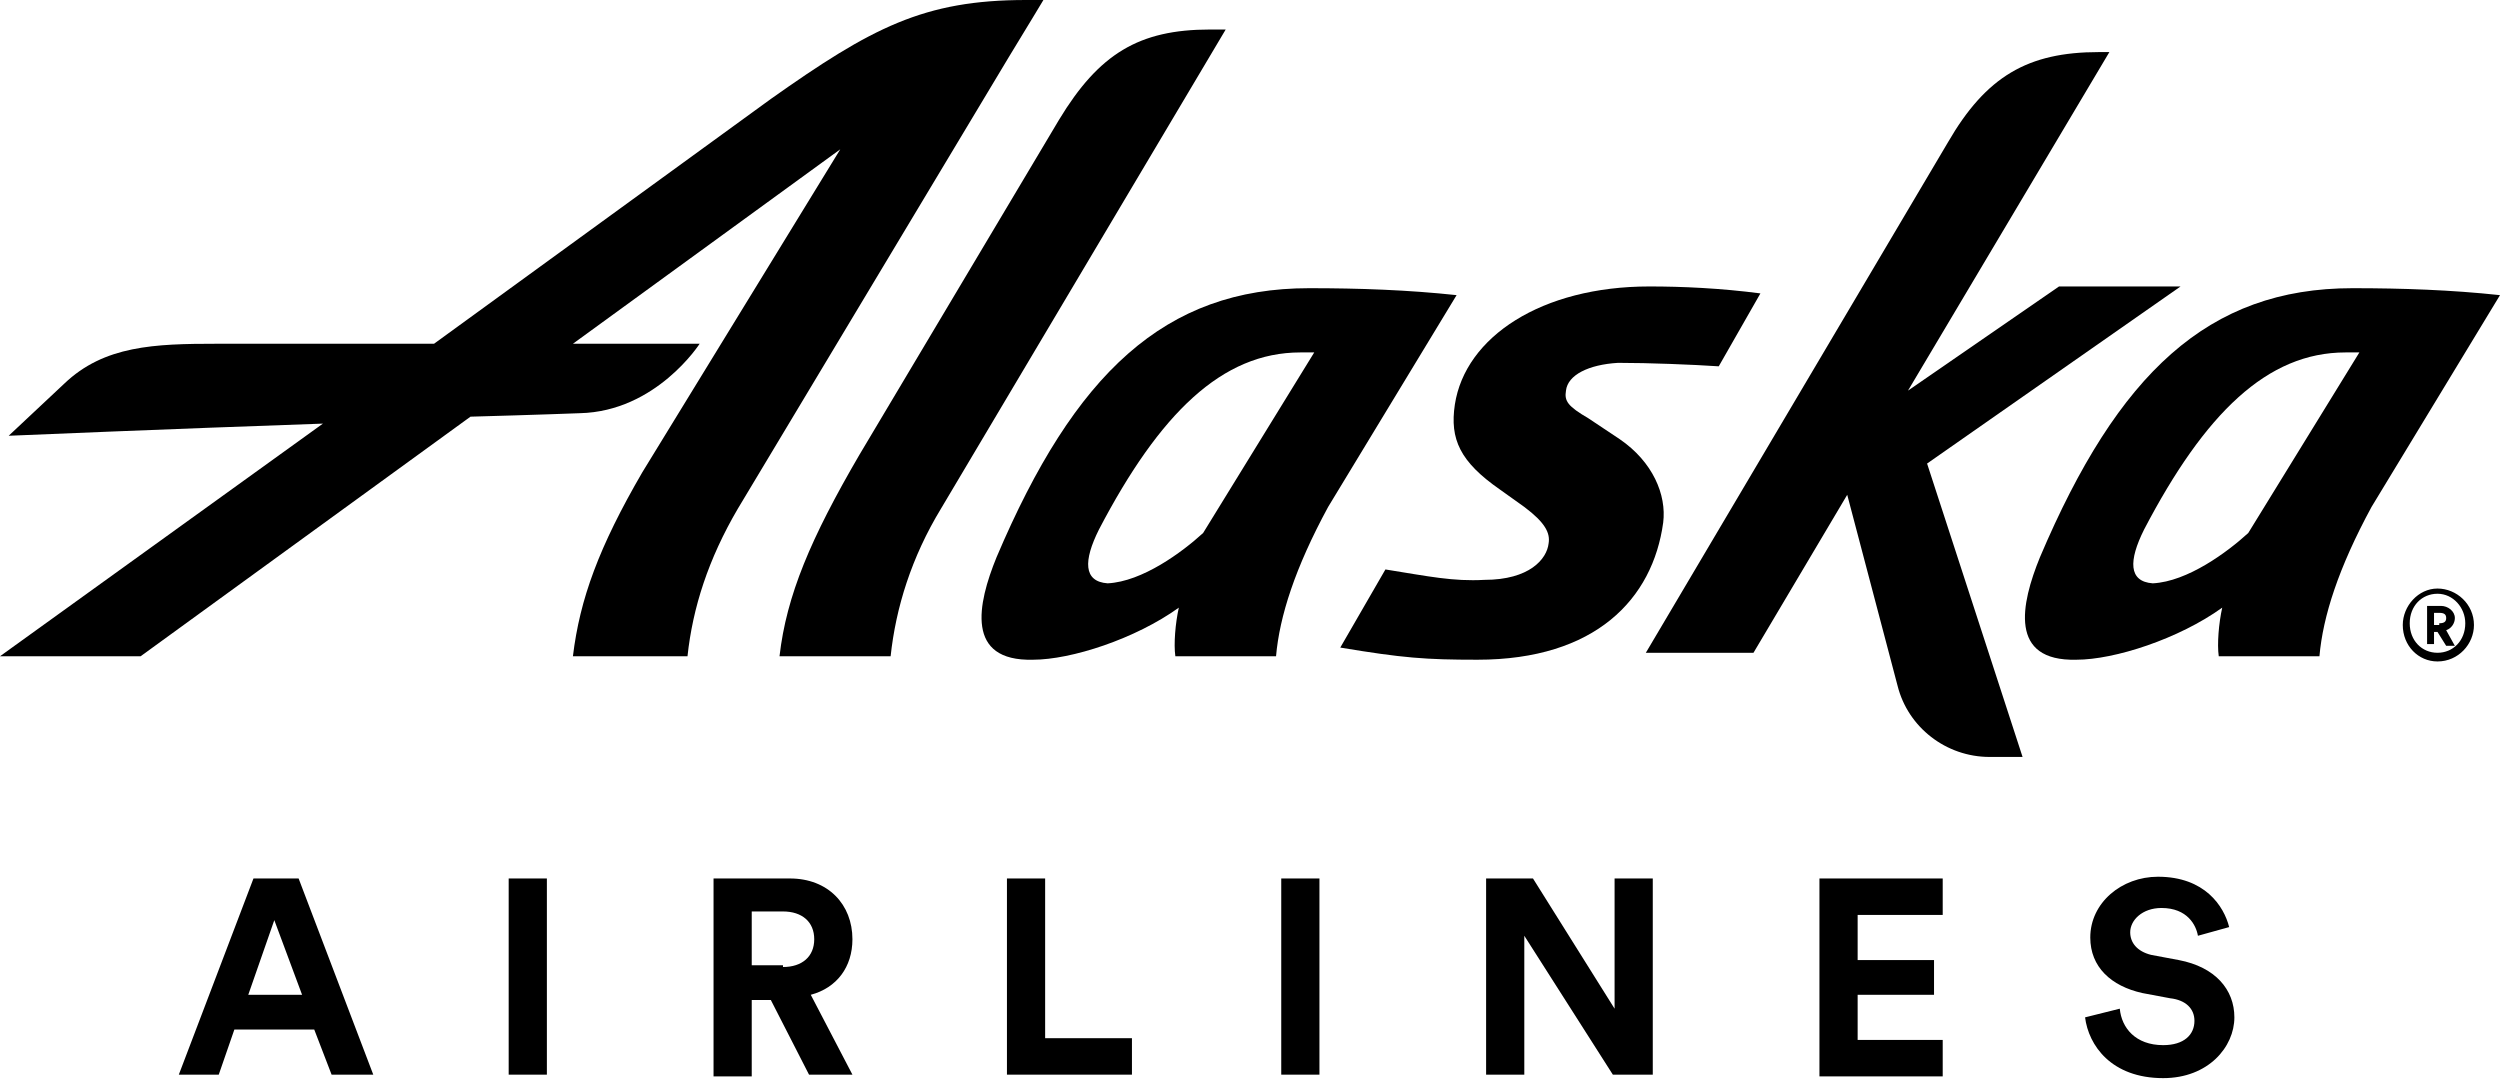
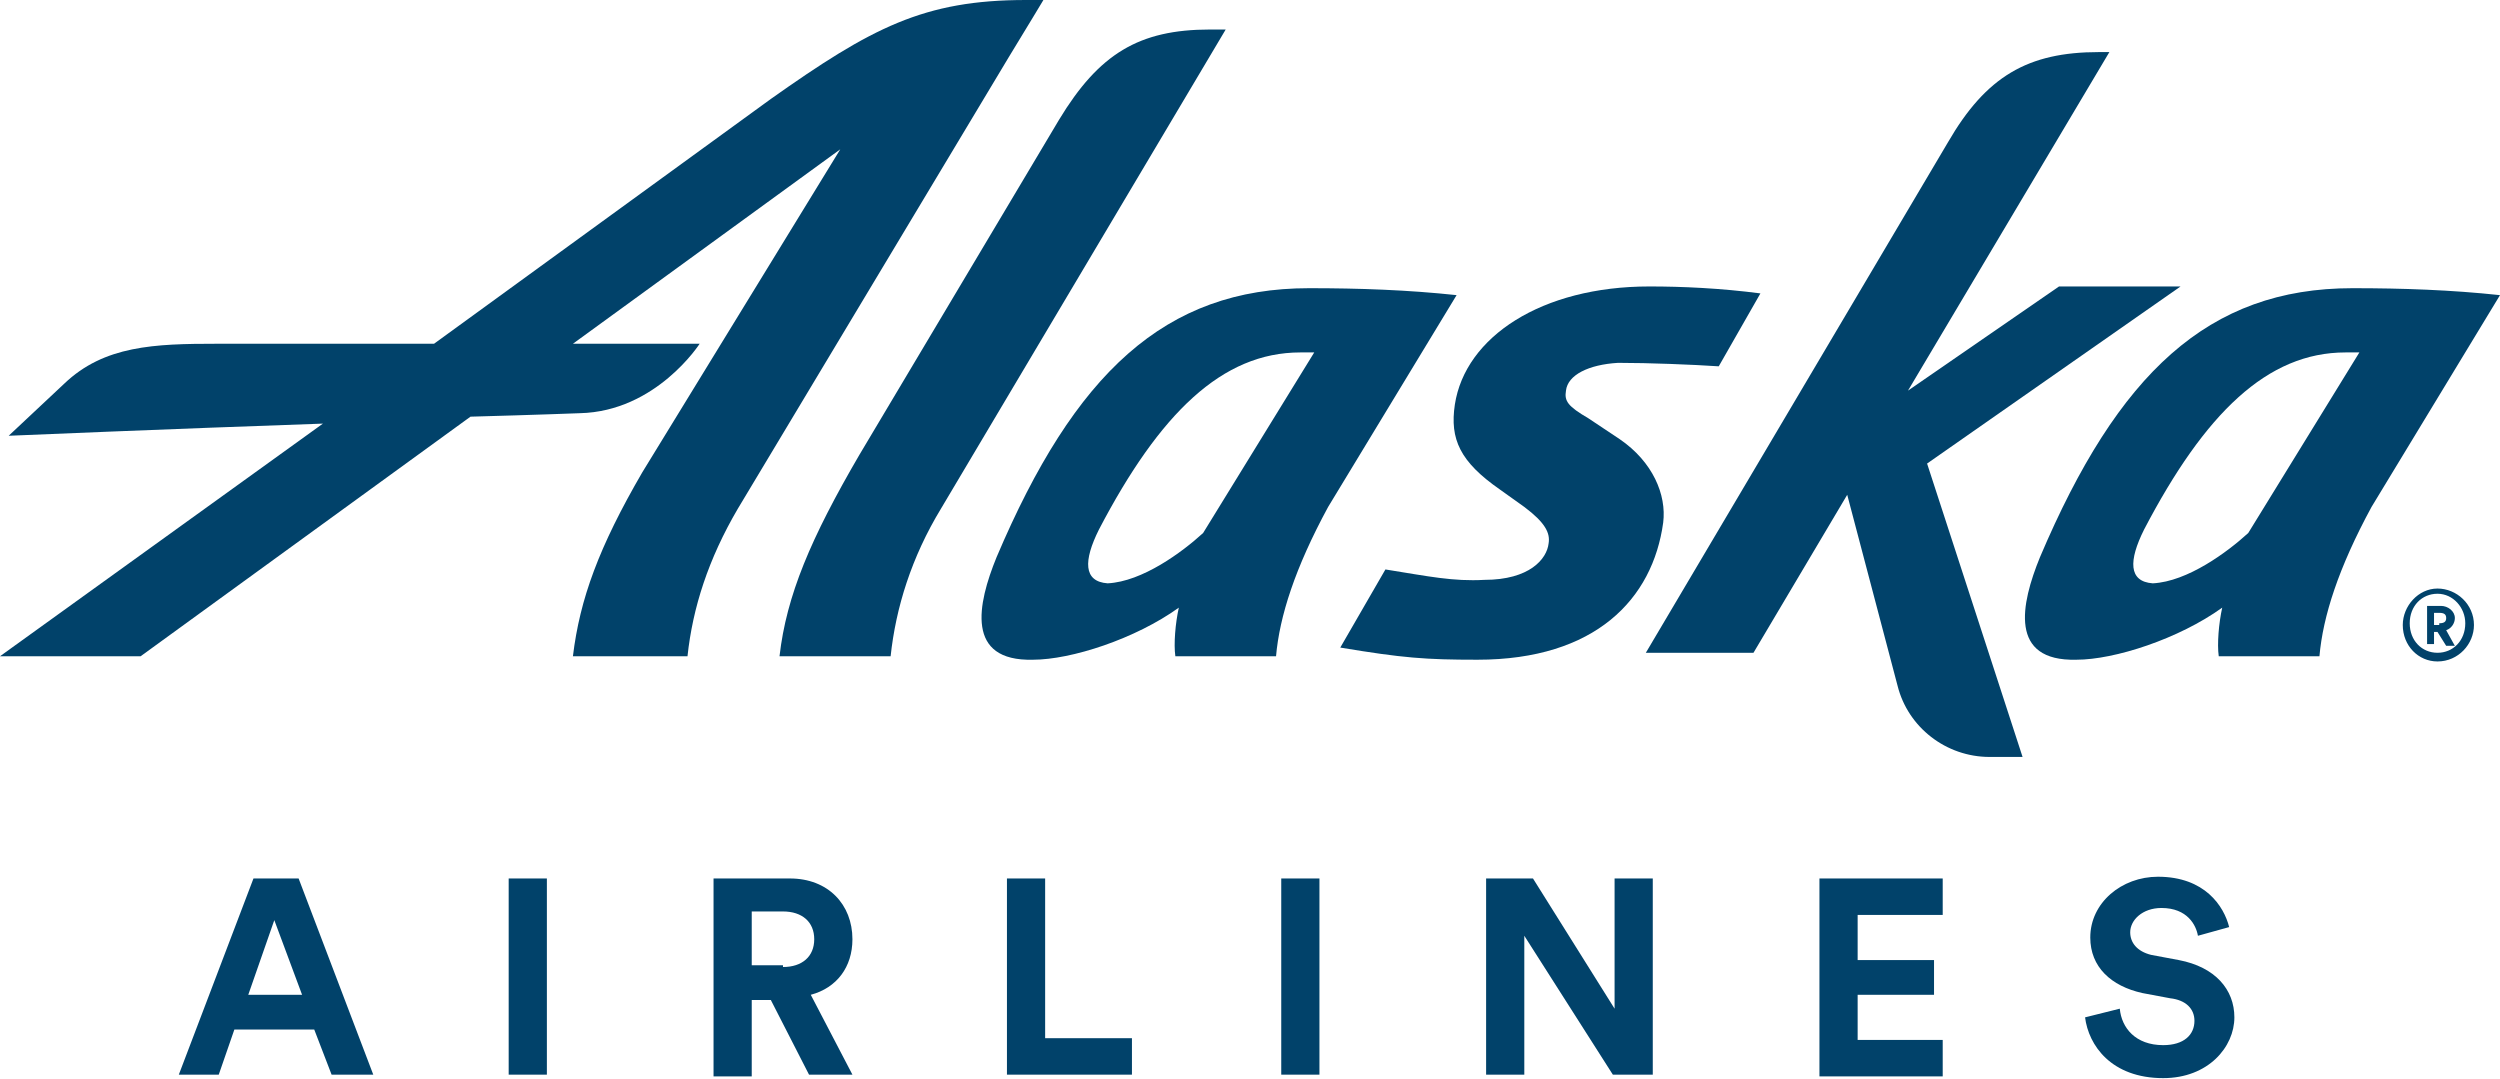
<svg>
  <g>
-     <path d="M70.6 1.7L54.2 29.3C52.5 32.1 51.6 35 51.3 37.8H44.9C45.3 34.3 46.7 31 49.5 26.2L61 6.9C63.3 3.1 65.6 1.7 69.7 1.7H70.6V1.7Z" />
-     <path d="M69.3 30.7C68.1 31.8 65.8 33.5 63.8 33.6C62.4 33.5 62.4 32.3 63.3 30.5C66.8 23.8 70.4 20.3 74.9 20.3H75.7L69.3 30.7ZM75.4 16.6C67.1 16.6 61.9 21.5 57.4 32.1C56.3 34.8 55.6 38.1 59.5 38C61.7 38 65.4 36.8 67.9 35C67.7 35.9 67.6 37.1 67.7 37.8H73.5C73.7 35.5 74.6 32.7 76.5 29.2L83.9 17C81.1 16.7 78.3 16.6 75.4 16.6Z" />
-     <path d="M129.5 30.7C128.3 31.8 126 33.5 124 33.6C122.6 33.5 122.6 32.3 123.5 30.5C127 23.8 130.6 20.3 135.1 20.3H135.9L129.5 30.7ZM135.5 16.6C127.2 16.6 122 21.5 117.5 32.1C116.4 34.8 115.7 38.1 119.6 38C121.8 38 125.5 36.8 128 35C127.8 35.9 127.7 37.1 127.8 37.8H133.6C133.8 35.5 134.7 32.7 136.6 29.2L144 17C141.2 16.7 138.4 16.6 135.5 16.6Z" />
-     <path d="M116.5 43.6H114.6C112.1 43.6 109.9 41.9 109.3 39.5L106.4 28.5L101 37.6H94.8L112.2 8.2C114.4 4.4 116.8 3 120.9 3H121.5L109.9 22.5L118.6 16.5H125.6L111 26.7L116.5 43.6Z" />
-     <path d="M59.1 0C53.2 0 50.2 1.6 44.4 5.7L25 19.8H12.5C8.9 19.8 6 19.9 3.7 22.1L0.5 25.1C0.5 25.1 9.9 24.7 18.6 24.4L0 37.8H8.1L27.1 24C30.8 23.9 33.4 23.8 33.4 23.8C37.8 23.7 40.3 19.8 40.3 19.8H33L48.4 8.6L37 27.2C34.5 31.5 33.4 34.5 33 37.8H39.6C39.9 35 40.8 32.2 42.5 29.3L58.1 3.3C59.2 1.5 60.1 0 60.1 0L59.1 0Z" />
-     <path d="M90.2 22.5C90.1 23.1 90.3 23.4 91.5 24.1L93.3 25.3C95.2 26.6 96 28.5 95.8 30.1C95.2 34.5 91.9 38 85.1 38C82.1 38 80.8 37.9 77.2 37.3L79.8 32.8C82.3 33.2 83.7 33.5 85.5 33.4C88.1 33.4 89.1 32.2 89.2 31.3C89.3 30.7 89 30.1 87.8 29.2L86.4 28.2C84.1 26.6 83.5 25.3 83.8 23.3C84.4 19.4 88.8 16.5 95 16.5C96.9 16.5 99.1 16.6 101.4 16.9L99 21.1C97.5 21 95 20.9 93.2 20.9C91.5 21 90.3 21.6 90.2 22.5Z" />
-     <path d="M140.4 33.9C141.5 33.9 142.5 34.8 142.5 36C142.5 37.1 141.6 38.1 140.4 38.1C139.3 38.1 138.4 37.2 138.4 36C138.4 34.9 139.3 33.9 140.4 33.9ZM140.4 37.6C141.3 37.6 142 36.9 142 35.9C142 35 141.3 34.2 140.4 34.2C139.5 34.2 138.8 34.9 138.8 35.9C138.8 36.9 139.5 37.6 140.4 37.6ZM140.2 37.1H139.8V34.9H140.6C141 34.9 141.4 35.2 141.4 35.6C141.4 35.9 141.2 36.2 140.9 36.3L141.4 37.2H140.9L140.4 36.4H140.2V37.1V37.1ZM140.5 35.9C140.8 35.9 140.9 35.8 140.9 35.6C140.9 35.4 140.8 35.3 140.5 35.3H140.2V36H140.5V35.9Z" />
-     <path d="M18.1 59.3H13.5L12.6 61.9H10.3L14.6 50.6H17.2L21.5 61.9H19.1L18.1 59.3ZM14.3 57.3H17.4L15.8 53L14.3 57.3Z" />
-     <path d="M29.3 61.9V50.6H31.5V61.9H29.3V61.9Z" />
-     <path d="M44.4 57.6H43.3V62H41.1V50.6H45.5C47.7 50.6 49.1 52.1 49.1 54.1C49.1 55.7 48.2 56.9 46.7 57.3L49.1 61.9H46.6L44.4 57.6ZM45.1 55.7C46.2 55.7 46.9 55.1 46.9 54.1C46.9 53.1 46.2 52.5 45.1 52.5H43.3V55.6H45.1V55.7Z" />
-     <path d="M58 61.9V50.6H60.2V59.8H65.2V61.9H58Z" />
-     <path d="M73.8 61.9V50.6H76V61.9H73.8V61.9Z" />
-     <path d="M92.9 61.9L87.8 53.9V61.9H85.6V50.6H88.3L93 58.1V50.6H95.2V61.9H92.9V61.9Z" />
-     <path d="M104.8 61.9V50.6H111.9V52.7H107V55.3H111.4V57.3H107V59.9H111.9V62H104.8V61.9Z" />
-     <path d="M126.6 53.9C126.5 53.3 126 52.3 124.5 52.3C123.4 52.3 122.7 53 122.7 53.7C122.7 54.3 123.1 54.8 123.9 55L125.5 55.3C127.6 55.7 128.7 57 128.7 58.6C128.7 60.3 127.2 62.1 124.6 62.1C121.6 62.1 120.3 60.2 120.1 58.6L122.1 58.1C122.2 59.2 123 60.2 124.6 60.2C125.8 60.2 126.4 59.6 126.4 58.8C126.4 58.1 125.9 57.6 125 57.5L123.4 57.2C121.6 56.8 120.4 55.7 120.4 54C120.4 52 122.2 50.5 124.3 50.5C127 50.5 128.1 52.2 128.4 53.4L126.6 53.9Z" />
+     <path style="fill: #01426a" d="M70.6 1.7L54.2 29.3C52.5 32.1 51.6 35 51.3 37.8H44.9C45.3 34.3 46.7 31 49.5 26.2L61 6.9C63.3 3.1 65.6 1.7 69.7 1.7H70.6V1.7Z" />
+     <path style="fill: #01426a" d="M69.3 30.7C68.1 31.8 65.8 33.5 63.8 33.6C62.4 33.5 62.4 32.3 63.3 30.5C66.8 23.8 70.4 20.3 74.9 20.3H75.7L69.3 30.7ZM75.4 16.6C67.1 16.6 61.9 21.5 57.4 32.1C56.3 34.8 55.6 38.1 59.5 38C61.7 38 65.4 36.8 67.9 35C67.7 35.9 67.6 37.1 67.7 37.8H73.5C73.7 35.5 74.6 32.7 76.5 29.2L83.9 17C81.1 16.7 78.3 16.6 75.4 16.6Z" />
+     <path style="fill: #01426a" d="M129.5 30.7C128.3 31.8 126 33.5 124 33.6C122.6 33.5 122.6 32.3 123.5 30.5C127 23.8 130.6 20.3 135.1 20.3H135.9L129.5 30.7ZM135.5 16.6C127.2 16.6 122 21.5 117.5 32.1C116.4 34.8 115.7 38.1 119.6 38C121.8 38 125.5 36.8 128 35C127.8 35.9 127.7 37.1 127.8 37.8H133.6C133.8 35.5 134.7 32.7 136.6 29.2L144 17C141.2 16.7 138.4 16.6 135.5 16.6Z" />
+     <path style="fill: #01426a" d="M116.5 43.6H114.6C112.1 43.6 109.9 41.9 109.3 39.5L106.4 28.5L101 37.6H94.8L112.2 8.2C114.4 4.4 116.8 3 120.9 3H121.5L109.9 22.5L118.6 16.5H125.6L111 26.7L116.5 43.6Z" />
+     <path style="fill: #01426a" d="M59.1 0C53.2 0 50.2 1.6 44.4 5.7L25 19.8H12.5C8.9 19.8 6 19.9 3.7 22.1L0.5 25.1C0.5 25.1 9.9 24.7 18.6 24.4L0 37.8H8.1L27.1 24C30.8 23.9 33.4 23.8 33.4 23.8C37.8 23.7 40.3 19.8 40.3 19.8H33L48.4 8.6L37 27.2C34.5 31.5 33.4 34.5 33 37.8H39.6C39.9 35 40.8 32.2 42.5 29.3L58.1 3.3C59.2 1.5 60.1 0 60.1 0L59.1 0Z" />
+     <path style="fill: #01426a" d="M90.2 22.5C90.1 23.1 90.3 23.4 91.5 24.1L93.3 25.3C95.2 26.6 96 28.5 95.8 30.1C95.2 34.5 91.9 38 85.1 38C82.1 38 80.8 37.9 77.2 37.3L79.8 32.8C82.3 33.2 83.7 33.5 85.5 33.4C88.1 33.4 89.1 32.2 89.2 31.3C89.3 30.7 89 30.1 87.8 29.2L86.4 28.2C84.1 26.6 83.5 25.3 83.8 23.3C84.4 19.4 88.8 16.5 95 16.5C96.9 16.5 99.1 16.6 101.4 16.9L99 21.1C97.5 21 95 20.9 93.2 20.9C91.5 21 90.3 21.6 90.2 22.5Z" />
+     <path style="fill: #01426a" d="M140.4 33.9C141.5 33.9 142.5 34.8 142.5 36C142.5 37.1 141.6 38.1 140.4 38.1C139.3 38.1 138.4 37.2 138.4 36C138.4 34.9 139.3 33.9 140.4 33.9ZM140.4 37.6C141.3 37.6 142 36.9 142 35.9C142 35 141.3 34.2 140.4 34.2C139.5 34.2 138.8 34.9 138.8 35.9C138.8 36.9 139.5 37.6 140.4 37.6ZM140.2 37.1H139.8V34.9H140.6C141 34.9 141.4 35.2 141.4 35.6C141.4 35.9 141.2 36.2 140.9 36.3L141.4 37.2H140.9L140.4 36.4H140.2V37.1V37.1ZM140.5 35.9C140.8 35.9 140.9 35.8 140.9 35.6C140.9 35.4 140.8 35.3 140.5 35.3H140.2V36H140.5V35.9Z" />
+     <path style="fill: #01426a" d="M18.1 59.3H13.5L12.6 61.9H10.3L14.6 50.6H17.2L21.5 61.9H19.1L18.1 59.3ZM14.3 57.3H17.4L15.8 53L14.3 57.3Z" />
+     <path style="fill: #01426a" d="M29.3 61.9V50.6H31.5V61.9H29.3V61.9Z" />
+     <path style="fill: #01426a" d="M44.4 57.6H43.3V62H41.1V50.6H45.5C47.7 50.6 49.1 52.1 49.1 54.1C49.1 55.7 48.2 56.9 46.7 57.3L49.1 61.9H46.6L44.4 57.6ZM45.1 55.7C46.2 55.7 46.9 55.1 46.9 54.1C46.9 53.1 46.2 52.5 45.1 52.5H43.3V55.6H45.1V55.7Z" />
+     <path style="fill: #01426a" d="M58 61.9V50.6H60.2V59.8H65.2V61.9H58Z" />
+     <path style="fill: #01426a" d="M73.8 61.9V50.6H76V61.9H73.8V61.9Z" />
+     <path style="fill: #01426a" d="M92.9 61.9L87.8 53.9V61.9H85.6V50.6H88.3L93 58.1V50.6H95.2V61.9H92.9V61.9Z" />
+     <path style="fill: #01426a" d="M104.8 61.9V50.6H111.9V52.7H107V55.3H111.4V57.3H107V59.9H111.9V62H104.8V61.9Z" />
+     <path style="fill: #01426a" d="M126.6 53.9C126.5 53.3 126 52.3 124.5 52.3C123.4 52.3 122.7 53 122.7 53.7C122.7 54.3 123.1 54.8 123.9 55L125.5 55.3C127.6 55.7 128.7 57 128.7 58.6C128.7 60.3 127.2 62.1 124.6 62.1C121.6 62.1 120.3 60.2 120.1 58.6L122.1 58.1C122.2 59.2 123 60.2 124.6 60.2C125.8 60.2 126.4 59.6 126.4 58.8C126.4 58.1 125.9 57.6 125 57.5L123.4 57.2C121.6 56.8 120.4 55.7 120.4 54C120.4 52 122.2 50.5 124.3 50.5C127 50.5 128.1 52.2 128.4 53.4L126.6 53.9Z" />
  </g>
</svg>
